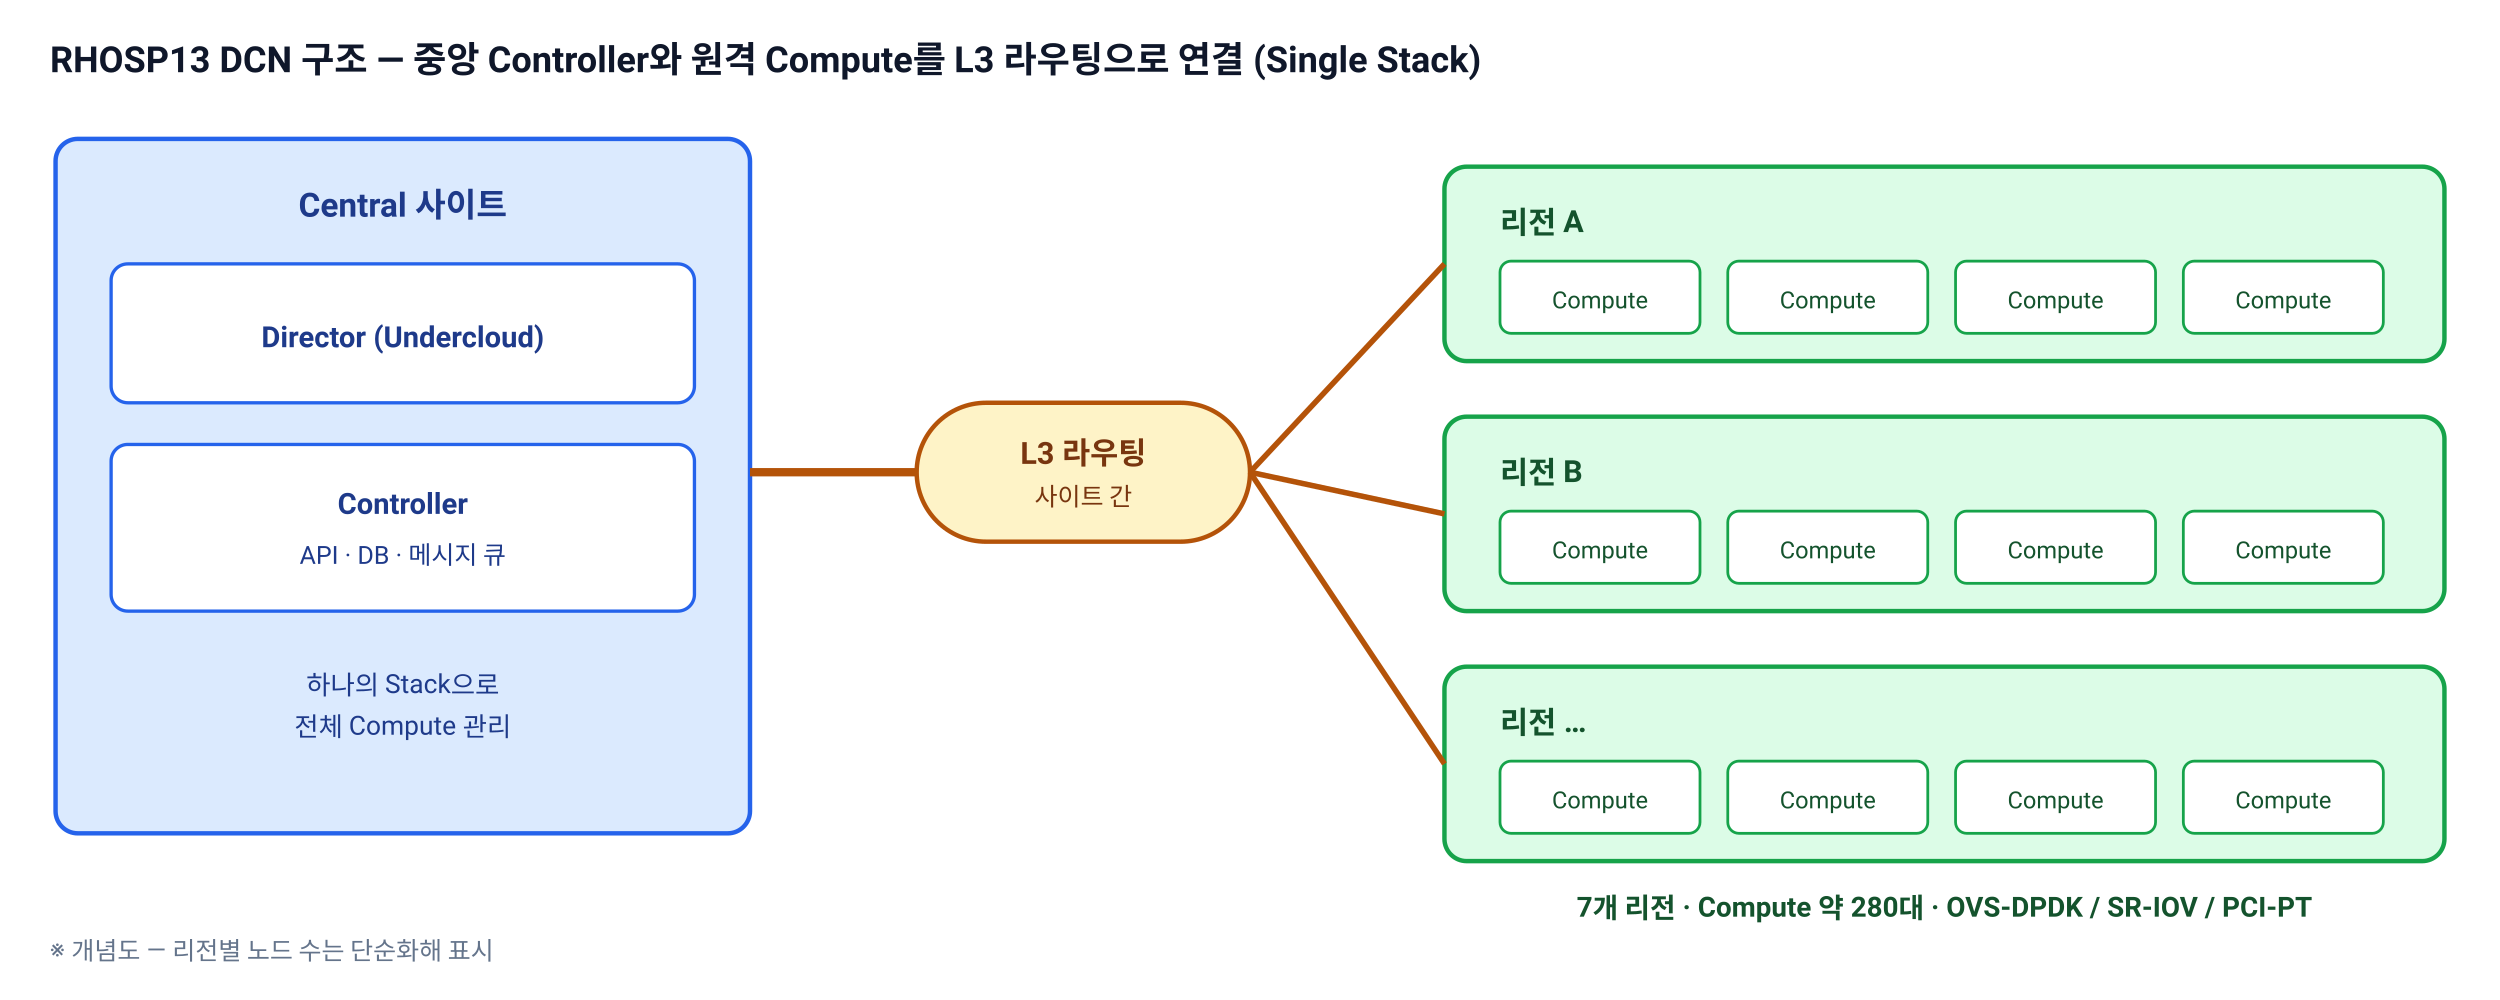
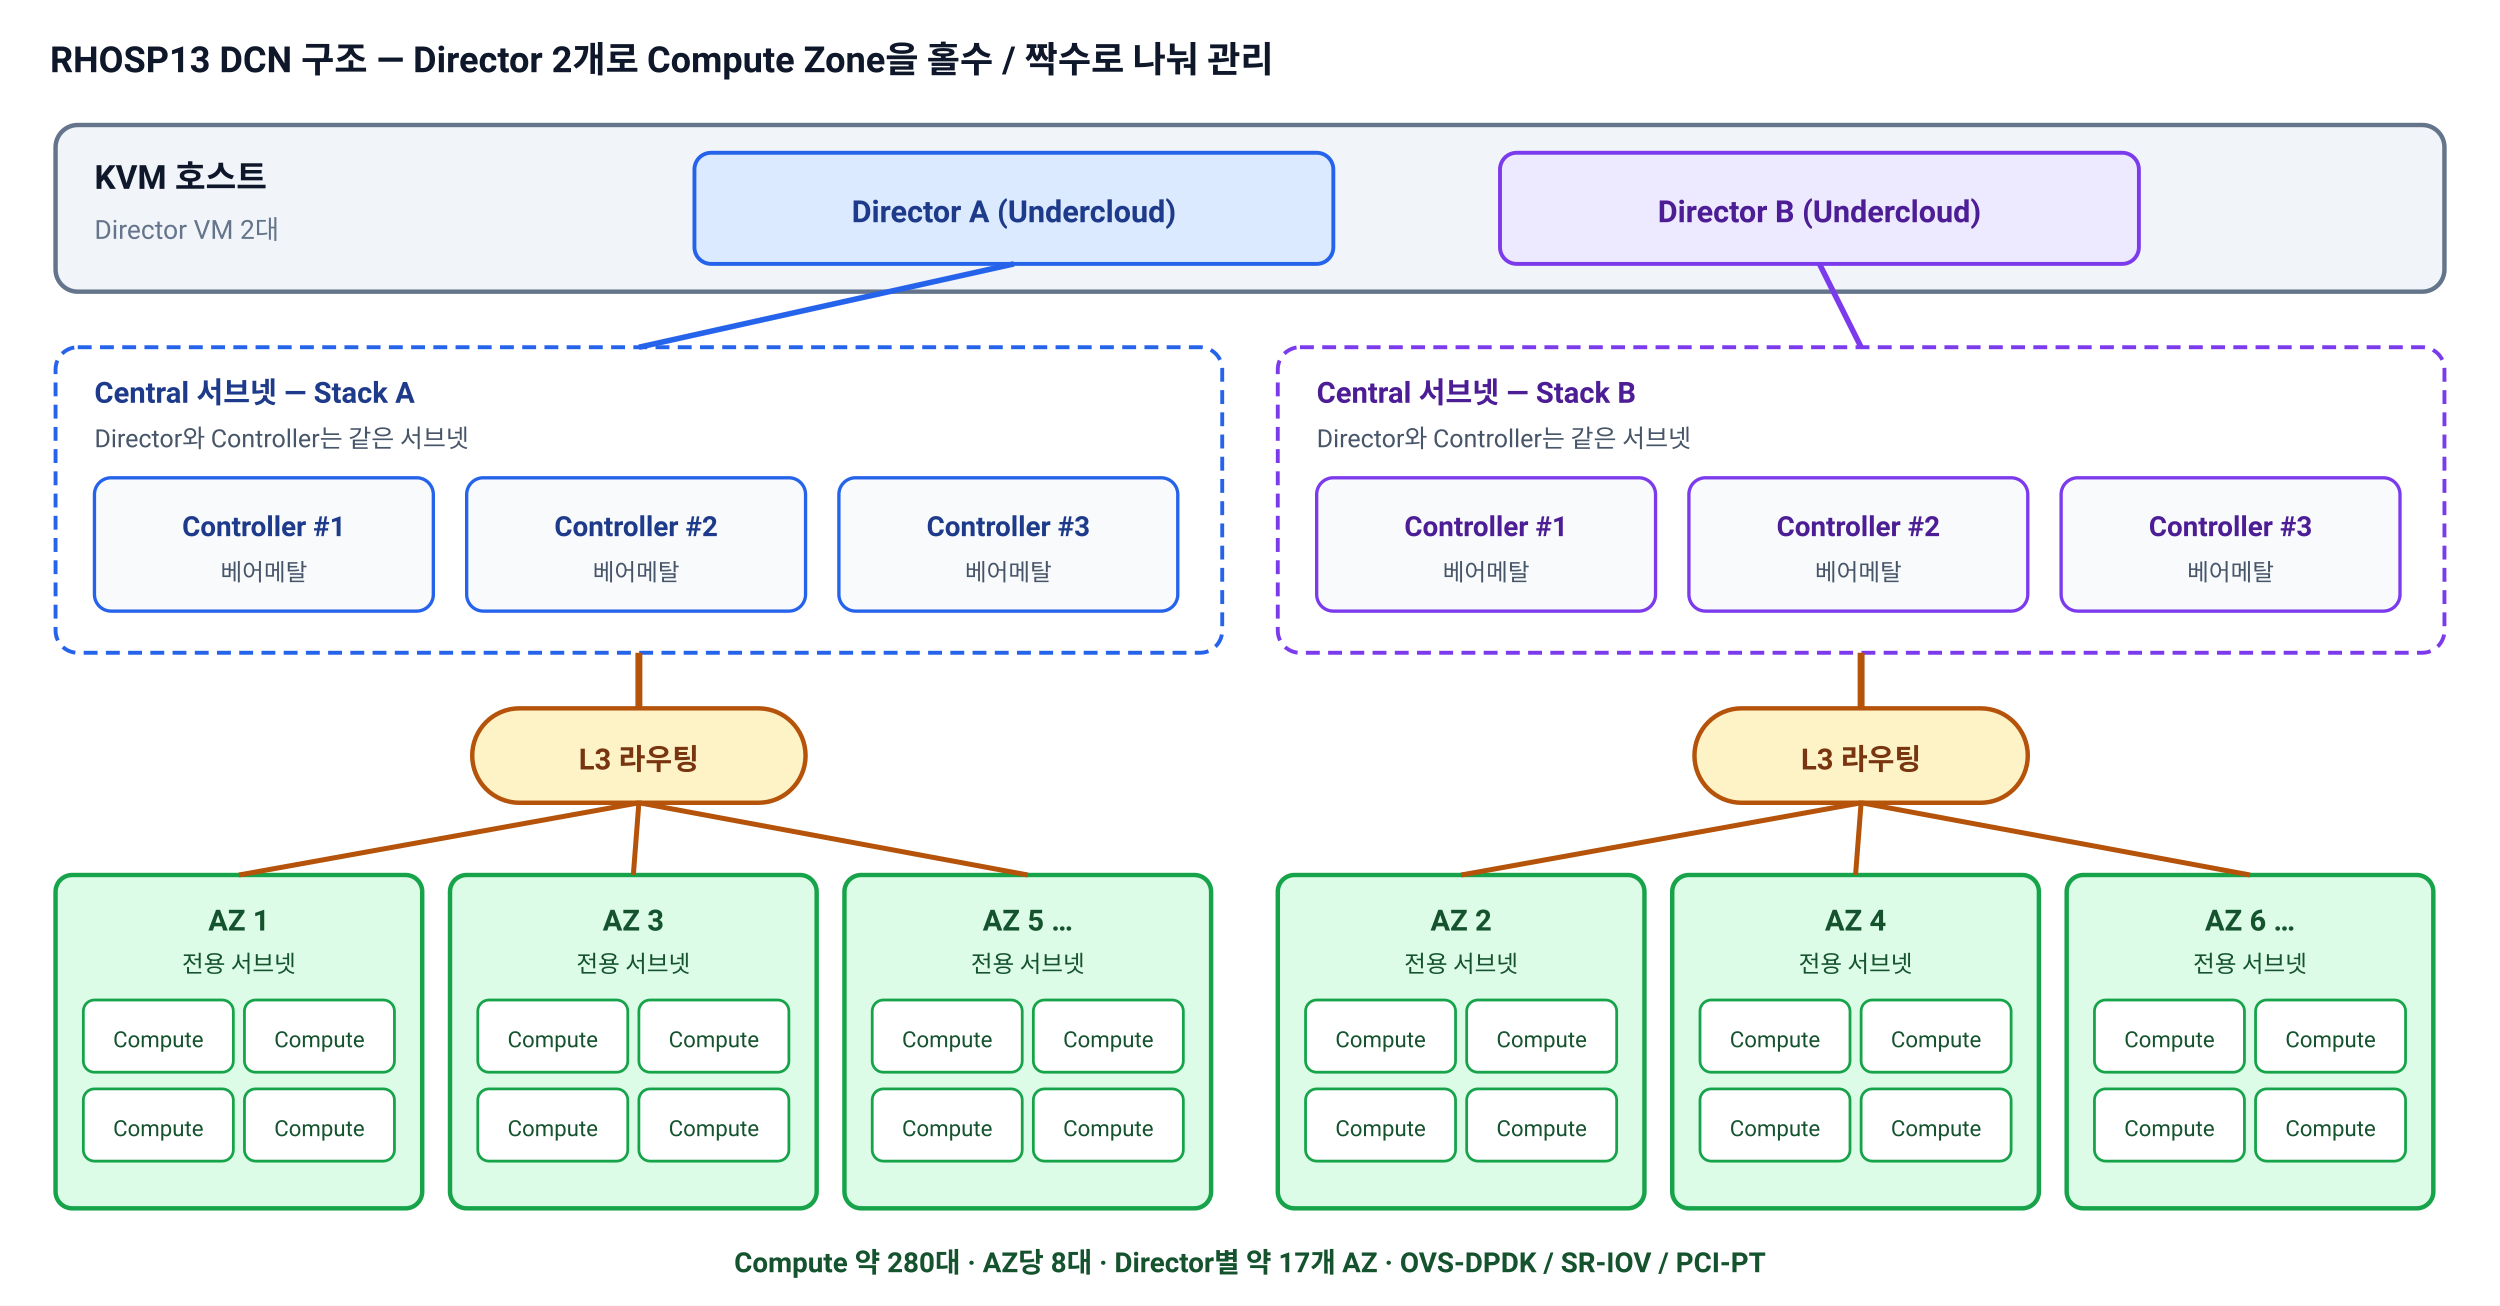
- <svg xmlns="http://www.w3.org/2000/svg" viewBox="0 0 900 360" width="900" height="360" font-family="-apple-system, BlinkMacSystemFont, 'Segoe UI', Roboto, Arial, sans-serif">
-   <rect x="0" y="0" width="900" height="360" fill="#ffffff" />
-   <text x="18" y="26" text-anchor="start" font-size="13" font-weight="700" fill="#0f172a">RHOSP13 DCN 구조 — 중앙 Controller와 원격 Compute를 L3 라우팅으로 연결 (Single Stack)</text>
-   <rect x="20" y="50" width="250" height="250" rx="8" fill="#dbeafe" stroke="#2563eb" stroke-width="1.6" />
-   <text x="145" y="78" text-anchor="middle" font-size="12" font-weight="700" fill="#1e3a8a">Central 사이트</text>
-   <rect x="40" y="95" width="210" height="50" rx="6" fill="#ffffff" stroke="#2563eb" stroke-width="1.2" />
-   <text x="145" y="125" text-anchor="middle" font-size="10.5" font-weight="700" fill="#1e3a8a">Director (Undercloud)</text>
-   <rect x="40" y="160" width="210" height="60" rx="6" fill="#ffffff" stroke="#2563eb" stroke-width="1.2" />
-   <text x="145" y="185" text-anchor="middle" font-size="10.5" font-weight="700" fill="#1e3a8a">Controller</text>
-   <text x="145" y="203" text-anchor="middle" font-size="9" font-weight="400" fill="#1e3a8a">API · DB · 메시지 큐</text>
-   <text x="145" y="250" text-anchor="middle" font-size="9.5" font-weight="400" fill="#1e3a8a">하나의 Stack으로</text>
-   <text x="145" y="265" text-anchor="middle" font-size="9.5" font-weight="400" fill="#1e3a8a">전체 Compute 관리</text>
-   <rect x="330" y="145" width="120" height="50" rx="25" fill="#fef3c7" stroke="#b45309" stroke-width="1.6" />
-   <text x="390" y="167" text-anchor="middle" font-size="11" font-weight="700" fill="#78350f">L3 라우팅</text>
-   <text x="390" y="182" text-anchor="middle" font-size="9" font-weight="400" fill="#78350f">사이트 간</text>
-   <line x1="270" y1="170" x2="330" y2="170" stroke="#b45309" stroke-width="3" />
-   <rect x="520" y="60" width="360" height="70" rx="8" fill="#dcfce7" stroke="#16a34a" stroke-width="1.6" />
-   <text x="540" y="84" text-anchor="start" font-size="11" font-weight="700" fill="#14532d">리전 A</text>
-   <rect x="540" y="94" width="72" height="26" rx="4" fill="#ffffff" stroke="#16a34a" stroke-width="1" />
-   <text x="576" y="111" text-anchor="middle" font-size="8.5" font-weight="400" fill="#14532d">Compute</text>
-   <rect x="622" y="94" width="72" height="26" rx="4" fill="#ffffff" stroke="#16a34a" stroke-width="1" />
-   <text x="658" y="111" text-anchor="middle" font-size="8.5" font-weight="400" fill="#14532d">Compute</text>
-   <rect x="704" y="94" width="72" height="26" rx="4" fill="#ffffff" stroke="#16a34a" stroke-width="1" />
-   <text x="740" y="111" text-anchor="middle" font-size="8.5" font-weight="400" fill="#14532d">Compute</text>
-   <rect x="786" y="94" width="72" height="26" rx="4" fill="#ffffff" stroke="#16a34a" stroke-width="1" />
-   <text x="822" y="111" text-anchor="middle" font-size="8.5" font-weight="400" fill="#14532d">Compute</text>
-   <line x1="450" y1="170" x2="520" y2="95" stroke="#b45309" stroke-width="2" />
-   <rect x="520" y="150" width="360" height="70" rx="8" fill="#dcfce7" stroke="#16a34a" stroke-width="1.6" />
-   <text x="540" y="174" text-anchor="start" font-size="11" font-weight="700" fill="#14532d">리전 B</text>
-   <rect x="540" y="184" width="72" height="26" rx="4" fill="#ffffff" stroke="#16a34a" stroke-width="1" />
-   <text x="576" y="201" text-anchor="middle" font-size="8.5" font-weight="400" fill="#14532d">Compute</text>
-   <rect x="622" y="184" width="72" height="26" rx="4" fill="#ffffff" stroke="#16a34a" stroke-width="1" />
-   <text x="658" y="201" text-anchor="middle" font-size="8.5" font-weight="400" fill="#14532d">Compute</text>
-   <rect x="704" y="184" width="72" height="26" rx="4" fill="#ffffff" stroke="#16a34a" stroke-width="1" />
-   <text x="740" y="201" text-anchor="middle" font-size="8.5" font-weight="400" fill="#14532d">Compute</text>
-   <rect x="786" y="184" width="72" height="26" rx="4" fill="#ffffff" stroke="#16a34a" stroke-width="1" />
-   <text x="822" y="201" text-anchor="middle" font-size="8.5" font-weight="400" fill="#14532d">Compute</text>
-   <line x1="450" y1="170" x2="520" y2="185" stroke="#b45309" stroke-width="2" />
-   <rect x="520" y="240" width="360" height="70" rx="8" fill="#dcfce7" stroke="#16a34a" stroke-width="1.6" />
-   <text x="540" y="264" text-anchor="start" font-size="11" font-weight="700" fill="#14532d">리전 …</text>
-   <rect x="540" y="274" width="72" height="26" rx="4" fill="#ffffff" stroke="#16a34a" stroke-width="1" />
-   <text x="576" y="291" text-anchor="middle" font-size="8.5" font-weight="400" fill="#14532d">Compute</text>
-   <rect x="622" y="274" width="72" height="26" rx="4" fill="#ffffff" stroke="#16a34a" stroke-width="1" />
-   <text x="658" y="291" text-anchor="middle" font-size="8.5" font-weight="400" fill="#14532d">Compute</text>
-   <rect x="704" y="274" width="72" height="26" rx="4" fill="#ffffff" stroke="#16a34a" stroke-width="1" />
-   <text x="740" y="291" text-anchor="middle" font-size="8.5" font-weight="400" fill="#14532d">Compute</text>
-   <rect x="786" y="274" width="72" height="26" rx="4" fill="#ffffff" stroke="#16a34a" stroke-width="1" />
-   <text x="822" y="291" text-anchor="middle" font-size="8.5" font-weight="400" fill="#14532d">Compute</text>
-   <line x1="450" y1="170" x2="520" y2="275" stroke="#b45309" stroke-width="2" />
-   <text x="700" y="330" text-anchor="middle" font-size="10" font-weight="700" fill="#14532d">7개 리전 · Compute 약 280대 · OVS-DPDK / SR-IOV / PCI-PT</text>
-   <text x="18" y="345" text-anchor="start" font-size="9" font-weight="400" fill="#64748b">※ 개념도 — 리전별 노드 수는 단순화해 표시</text>
+ <svg xmlns="http://www.w3.org/2000/svg" viewBox="0 0 900 470" width="900" height="470" font-family="-apple-system, BlinkMacSystemFont, 'Segoe UI', Roboto, Arial, sans-serif">
+   <rect x="0" y="0" width="900" height="470" fill="#ffffff" />
+   <text x="18" y="26" text-anchor="start" font-size="13" font-weight="700" fill="#0f172a">RHOSP13 DCN 구조 — Director 2개로 Compute Zone을 홀수 / 짝수로 나눠 관리</text>
+   <rect x="20" y="45" width="860" height="60" rx="8" fill="#f1f5f9" stroke="#64748b" stroke-width="1.6" />
+   <text x="34" y="68" text-anchor="start" font-size="12" font-weight="700" fill="#0f172a">KVM 호스트</text>
+   <text x="34" y="86" text-anchor="start" font-size="9.5" font-weight="400" fill="#64748b">Director VM 2대</text>
+   <rect x="250" y="55" width="230" height="40" rx="6" fill="#dbeafe" stroke="#2563eb" stroke-width="1.4" />
+   <text x="365" y="80" text-anchor="middle" font-size="11" font-weight="700" fill="#1e3a8a">Director A (Undercloud)</text>
+   <rect x="540" y="55" width="230" height="40" rx="6" fill="#ede9fe" stroke="#7c3aed" stroke-width="1.4" />
+   <text x="655" y="80" text-anchor="middle" font-size="11" font-weight="700" fill="#4c1d95">Director B (Undercloud)</text>
+   <rect x="20" y="125" width="420" height="110" rx="8" fill="#ffffff" stroke="#2563eb" stroke-width="1.4" stroke-dasharray="5,3" />
+   <text x="34" y="145" text-anchor="start" font-size="10.5" font-weight="700" fill="#1e3a8a">Central 서브넷 — Stack A</text>
+   <text x="34" y="161" text-anchor="start" font-size="9" font-weight="400" fill="#475569">Director와 Controller는 같은 서브넷</text>
+   <rect x="34" y="172" width="122" height="48" rx="6" fill="#f8fafc" stroke="#2563eb" stroke-width="1.2" />
+   <text x="95" y="193" text-anchor="middle" font-size="10" font-weight="700" fill="#1e3a8a">Controller #1</text>
+   <text x="95" y="209" text-anchor="middle" font-size="8.5" font-weight="400" fill="#475569">베어메탈</text>
+   <rect x="168" y="172" width="122" height="48" rx="6" fill="#f8fafc" stroke="#2563eb" stroke-width="1.2" />
+   <text x="229" y="193" text-anchor="middle" font-size="10" font-weight="700" fill="#1e3a8a">Controller #2</text>
+   <text x="229" y="209" text-anchor="middle" font-size="8.5" font-weight="400" fill="#475569">베어메탈</text>
+   <rect x="302" y="172" width="122" height="48" rx="6" fill="#f8fafc" stroke="#2563eb" stroke-width="1.2" />
+   <text x="363" y="193" text-anchor="middle" font-size="10" font-weight="700" fill="#1e3a8a">Controller #3</text>
+   <text x="363" y="209" text-anchor="middle" font-size="8.5" font-weight="400" fill="#475569">베어메탈</text>
+   <rect x="170" y="255" width="120" height="34" rx="17" fill="#fef3c7" stroke="#b45309" stroke-width="1.6" />
+   <text x="230" y="277" text-anchor="middle" font-size="10.5" font-weight="700" fill="#78350f">L3 라우팅</text>
+   <line x1="230" y1="235" x2="230" y2="255" stroke="#b45309" stroke-width="2.5" />
+   <rect x="20" y="315" width="132" height="120" rx="6" fill="#dcfce7" stroke="#16a34a" stroke-width="1.6" />
+   <text x="86" y="335" text-anchor="middle" font-size="10.5" font-weight="700" fill="#14532d">AZ 1</text>
+   <text x="86" y="350" text-anchor="middle" font-size="8.5" font-weight="400" fill="#14532d">전용 서브넷</text>
+   <rect x="30" y="360" width="54" height="26" rx="4" fill="#ffffff" stroke="#16a34a" stroke-width="1" />
+   <text x="57" y="377" text-anchor="middle" font-size="8" font-weight="400" fill="#14532d">Compute</text>
+   <rect x="88" y="360" width="54" height="26" rx="4" fill="#ffffff" stroke="#16a34a" stroke-width="1" />
+   <text x="115" y="377" text-anchor="middle" font-size="8" font-weight="400" fill="#14532d">Compute</text>
+   <rect x="30" y="392" width="54" height="26" rx="4" fill="#ffffff" stroke="#16a34a" stroke-width="1" />
+   <text x="57" y="409" text-anchor="middle" font-size="8" font-weight="400" fill="#14532d">Compute</text>
+   <rect x="88" y="392" width="54" height="26" rx="4" fill="#ffffff" stroke="#16a34a" stroke-width="1" />
+   <text x="115" y="409" text-anchor="middle" font-size="8" font-weight="400" fill="#14532d">Compute</text>
+   <line x1="230" y1="289" x2="86" y2="315" stroke="#b45309" stroke-width="1.8" />
+   <rect x="162" y="315" width="132" height="120" rx="6" fill="#dcfce7" stroke="#16a34a" stroke-width="1.6" />
+   <text x="228" y="335" text-anchor="middle" font-size="10.5" font-weight="700" fill="#14532d">AZ 3</text>
+   <text x="228" y="350" text-anchor="middle" font-size="8.5" font-weight="400" fill="#14532d">전용 서브넷</text>
+   <rect x="172" y="360" width="54" height="26" rx="4" fill="#ffffff" stroke="#16a34a" stroke-width="1" />
+   <text x="199" y="377" text-anchor="middle" font-size="8" font-weight="400" fill="#14532d">Compute</text>
+   <rect x="230" y="360" width="54" height="26" rx="4" fill="#ffffff" stroke="#16a34a" stroke-width="1" />
+   <text x="257" y="377" text-anchor="middle" font-size="8" font-weight="400" fill="#14532d">Compute</text>
+   <rect x="172" y="392" width="54" height="26" rx="4" fill="#ffffff" stroke="#16a34a" stroke-width="1" />
+   <text x="199" y="409" text-anchor="middle" font-size="8" font-weight="400" fill="#14532d">Compute</text>
+   <rect x="230" y="392" width="54" height="26" rx="4" fill="#ffffff" stroke="#16a34a" stroke-width="1" />
+   <text x="257" y="409" text-anchor="middle" font-size="8" font-weight="400" fill="#14532d">Compute</text>
+   <line x1="230" y1="289" x2="228" y2="315" stroke="#b45309" stroke-width="1.8" />
+   <rect x="304" y="315" width="132" height="120" rx="6" fill="#dcfce7" stroke="#16a34a" stroke-width="1.6" />
+   <text x="370" y="335" text-anchor="middle" font-size="10.5" font-weight="700" fill="#14532d">AZ 5 …</text>
+   <text x="370" y="350" text-anchor="middle" font-size="8.5" font-weight="400" fill="#14532d">전용 서브넷</text>
+   <rect x="314" y="360" width="54" height="26" rx="4" fill="#ffffff" stroke="#16a34a" stroke-width="1" />
+   <text x="341" y="377" text-anchor="middle" font-size="8" font-weight="400" fill="#14532d">Compute</text>
+   <rect x="372" y="360" width="54" height="26" rx="4" fill="#ffffff" stroke="#16a34a" stroke-width="1" />
+   <text x="399" y="377" text-anchor="middle" font-size="8" font-weight="400" fill="#14532d">Compute</text>
+   <rect x="314" y="392" width="54" height="26" rx="4" fill="#ffffff" stroke="#16a34a" stroke-width="1" />
+   <text x="341" y="409" text-anchor="middle" font-size="8" font-weight="400" fill="#14532d">Compute</text>
+   <rect x="372" y="392" width="54" height="26" rx="4" fill="#ffffff" stroke="#16a34a" stroke-width="1" />
+   <text x="399" y="409" text-anchor="middle" font-size="8" font-weight="400" fill="#14532d">Compute</text>
+   <line x1="230" y1="289" x2="370" y2="315" stroke="#b45309" stroke-width="1.8" />
+   <rect x="460" y="125" width="420" height="110" rx="8" fill="#ffffff" stroke="#7c3aed" stroke-width="1.4" stroke-dasharray="5,3" />
+   <text x="474" y="145" text-anchor="start" font-size="10.5" font-weight="700" fill="#4c1d95">Central 서브넷 — Stack B</text>
+   <text x="474" y="161" text-anchor="start" font-size="9" font-weight="400" fill="#475569">Director와 Controller는 같은 서브넷</text>
+   <rect x="474" y="172" width="122" height="48" rx="6" fill="#f8fafc" stroke="#7c3aed" stroke-width="1.2" />
+   <text x="535" y="193" text-anchor="middle" font-size="10" font-weight="700" fill="#4c1d95">Controller #1</text>
+   <text x="535" y="209" text-anchor="middle" font-size="8.5" font-weight="400" fill="#475569">베어메탈</text>
+   <rect x="608" y="172" width="122" height="48" rx="6" fill="#f8fafc" stroke="#7c3aed" stroke-width="1.2" />
+   <text x="669" y="193" text-anchor="middle" font-size="10" font-weight="700" fill="#4c1d95">Controller #2</text>
+   <text x="669" y="209" text-anchor="middle" font-size="8.5" font-weight="400" fill="#475569">베어메탈</text>
+   <rect x="742" y="172" width="122" height="48" rx="6" fill="#f8fafc" stroke="#7c3aed" stroke-width="1.2" />
+   <text x="803" y="193" text-anchor="middle" font-size="10" font-weight="700" fill="#4c1d95">Controller #3</text>
+   <text x="803" y="209" text-anchor="middle" font-size="8.5" font-weight="400" fill="#475569">베어메탈</text>
+   <rect x="610" y="255" width="120" height="34" rx="17" fill="#fef3c7" stroke="#b45309" stroke-width="1.6" />
+   <text x="670" y="277" text-anchor="middle" font-size="10.5" font-weight="700" fill="#78350f">L3 라우팅</text>
+   <line x1="670" y1="235" x2="670" y2="255" stroke="#b45309" stroke-width="2.5" />
+   <rect x="460" y="315" width="132" height="120" rx="6" fill="#dcfce7" stroke="#16a34a" stroke-width="1.6" />
+   <text x="526" y="335" text-anchor="middle" font-size="10.5" font-weight="700" fill="#14532d">AZ 2</text>
+   <text x="526" y="350" text-anchor="middle" font-size="8.5" font-weight="400" fill="#14532d">전용 서브넷</text>
+   <rect x="470" y="360" width="54" height="26" rx="4" fill="#ffffff" stroke="#16a34a" stroke-width="1" />
+   <text x="497" y="377" text-anchor="middle" font-size="8" font-weight="400" fill="#14532d">Compute</text>
+   <rect x="528" y="360" width="54" height="26" rx="4" fill="#ffffff" stroke="#16a34a" stroke-width="1" />
+   <text x="555" y="377" text-anchor="middle" font-size="8" font-weight="400" fill="#14532d">Compute</text>
+   <rect x="470" y="392" width="54" height="26" rx="4" fill="#ffffff" stroke="#16a34a" stroke-width="1" />
+   <text x="497" y="409" text-anchor="middle" font-size="8" font-weight="400" fill="#14532d">Compute</text>
+   <rect x="528" y="392" width="54" height="26" rx="4" fill="#ffffff" stroke="#16a34a" stroke-width="1" />
+   <text x="555" y="409" text-anchor="middle" font-size="8" font-weight="400" fill="#14532d">Compute</text>
+   <line x1="670" y1="289" x2="526" y2="315" stroke="#b45309" stroke-width="1.8" />
+   <rect x="602" y="315" width="132" height="120" rx="6" fill="#dcfce7" stroke="#16a34a" stroke-width="1.6" />
+   <text x="668" y="335" text-anchor="middle" font-size="10.5" font-weight="700" fill="#14532d">AZ 4</text>
+   <text x="668" y="350" text-anchor="middle" font-size="8.5" font-weight="400" fill="#14532d">전용 서브넷</text>
+   <rect x="612" y="360" width="54" height="26" rx="4" fill="#ffffff" stroke="#16a34a" stroke-width="1" />
+   <text x="639" y="377" text-anchor="middle" font-size="8" font-weight="400" fill="#14532d">Compute</text>
+   <rect x="670" y="360" width="54" height="26" rx="4" fill="#ffffff" stroke="#16a34a" stroke-width="1" />
+   <text x="697" y="377" text-anchor="middle" font-size="8" font-weight="400" fill="#14532d">Compute</text>
+   <rect x="612" y="392" width="54" height="26" rx="4" fill="#ffffff" stroke="#16a34a" stroke-width="1" />
+   <text x="639" y="409" text-anchor="middle" font-size="8" font-weight="400" fill="#14532d">Compute</text>
+   <rect x="670" y="392" width="54" height="26" rx="4" fill="#ffffff" stroke="#16a34a" stroke-width="1" />
+   <text x="697" y="409" text-anchor="middle" font-size="8" font-weight="400" fill="#14532d">Compute</text>
+   <line x1="670" y1="289" x2="668" y2="315" stroke="#b45309" stroke-width="1.8" />
+   <rect x="744" y="315" width="132" height="120" rx="6" fill="#dcfce7" stroke="#16a34a" stroke-width="1.6" />
+   <text x="810" y="335" text-anchor="middle" font-size="10.5" font-weight="700" fill="#14532d">AZ 6 …</text>
+   <text x="810" y="350" text-anchor="middle" font-size="8.5" font-weight="400" fill="#14532d">전용 서브넷</text>
+   <rect x="754" y="360" width="54" height="26" rx="4" fill="#ffffff" stroke="#16a34a" stroke-width="1" />
+   <text x="781" y="377" text-anchor="middle" font-size="8" font-weight="400" fill="#14532d">Compute</text>
+   <rect x="812" y="360" width="54" height="26" rx="4" fill="#ffffff" stroke="#16a34a" stroke-width="1" />
+   <text x="839" y="377" text-anchor="middle" font-size="8" font-weight="400" fill="#14532d">Compute</text>
+   <rect x="754" y="392" width="54" height="26" rx="4" fill="#ffffff" stroke="#16a34a" stroke-width="1" />
+   <text x="781" y="409" text-anchor="middle" font-size="8" font-weight="400" fill="#14532d">Compute</text>
+   <rect x="812" y="392" width="54" height="26" rx="4" fill="#ffffff" stroke="#16a34a" stroke-width="1" />
+   <text x="839" y="409" text-anchor="middle" font-size="8" font-weight="400" fill="#14532d">Compute</text>
+   <line x1="670" y1="289" x2="810" y2="315" stroke="#b45309" stroke-width="1.8" />
+   <line x1="365" y1="95" x2="230" y2="125" stroke="#2563eb" stroke-width="2" />
+   <line x1="655" y1="95" x2="670" y2="125" stroke="#7c3aed" stroke-width="2" />
+   <text x="450" y="458" text-anchor="middle" font-size="10" font-weight="700" fill="#14532d">Compute 약 280대 · AZ당 8대 · Director별 약 17개 AZ · OVS-DPDK / SR-IOV / PCI-PT</text>
</svg>
